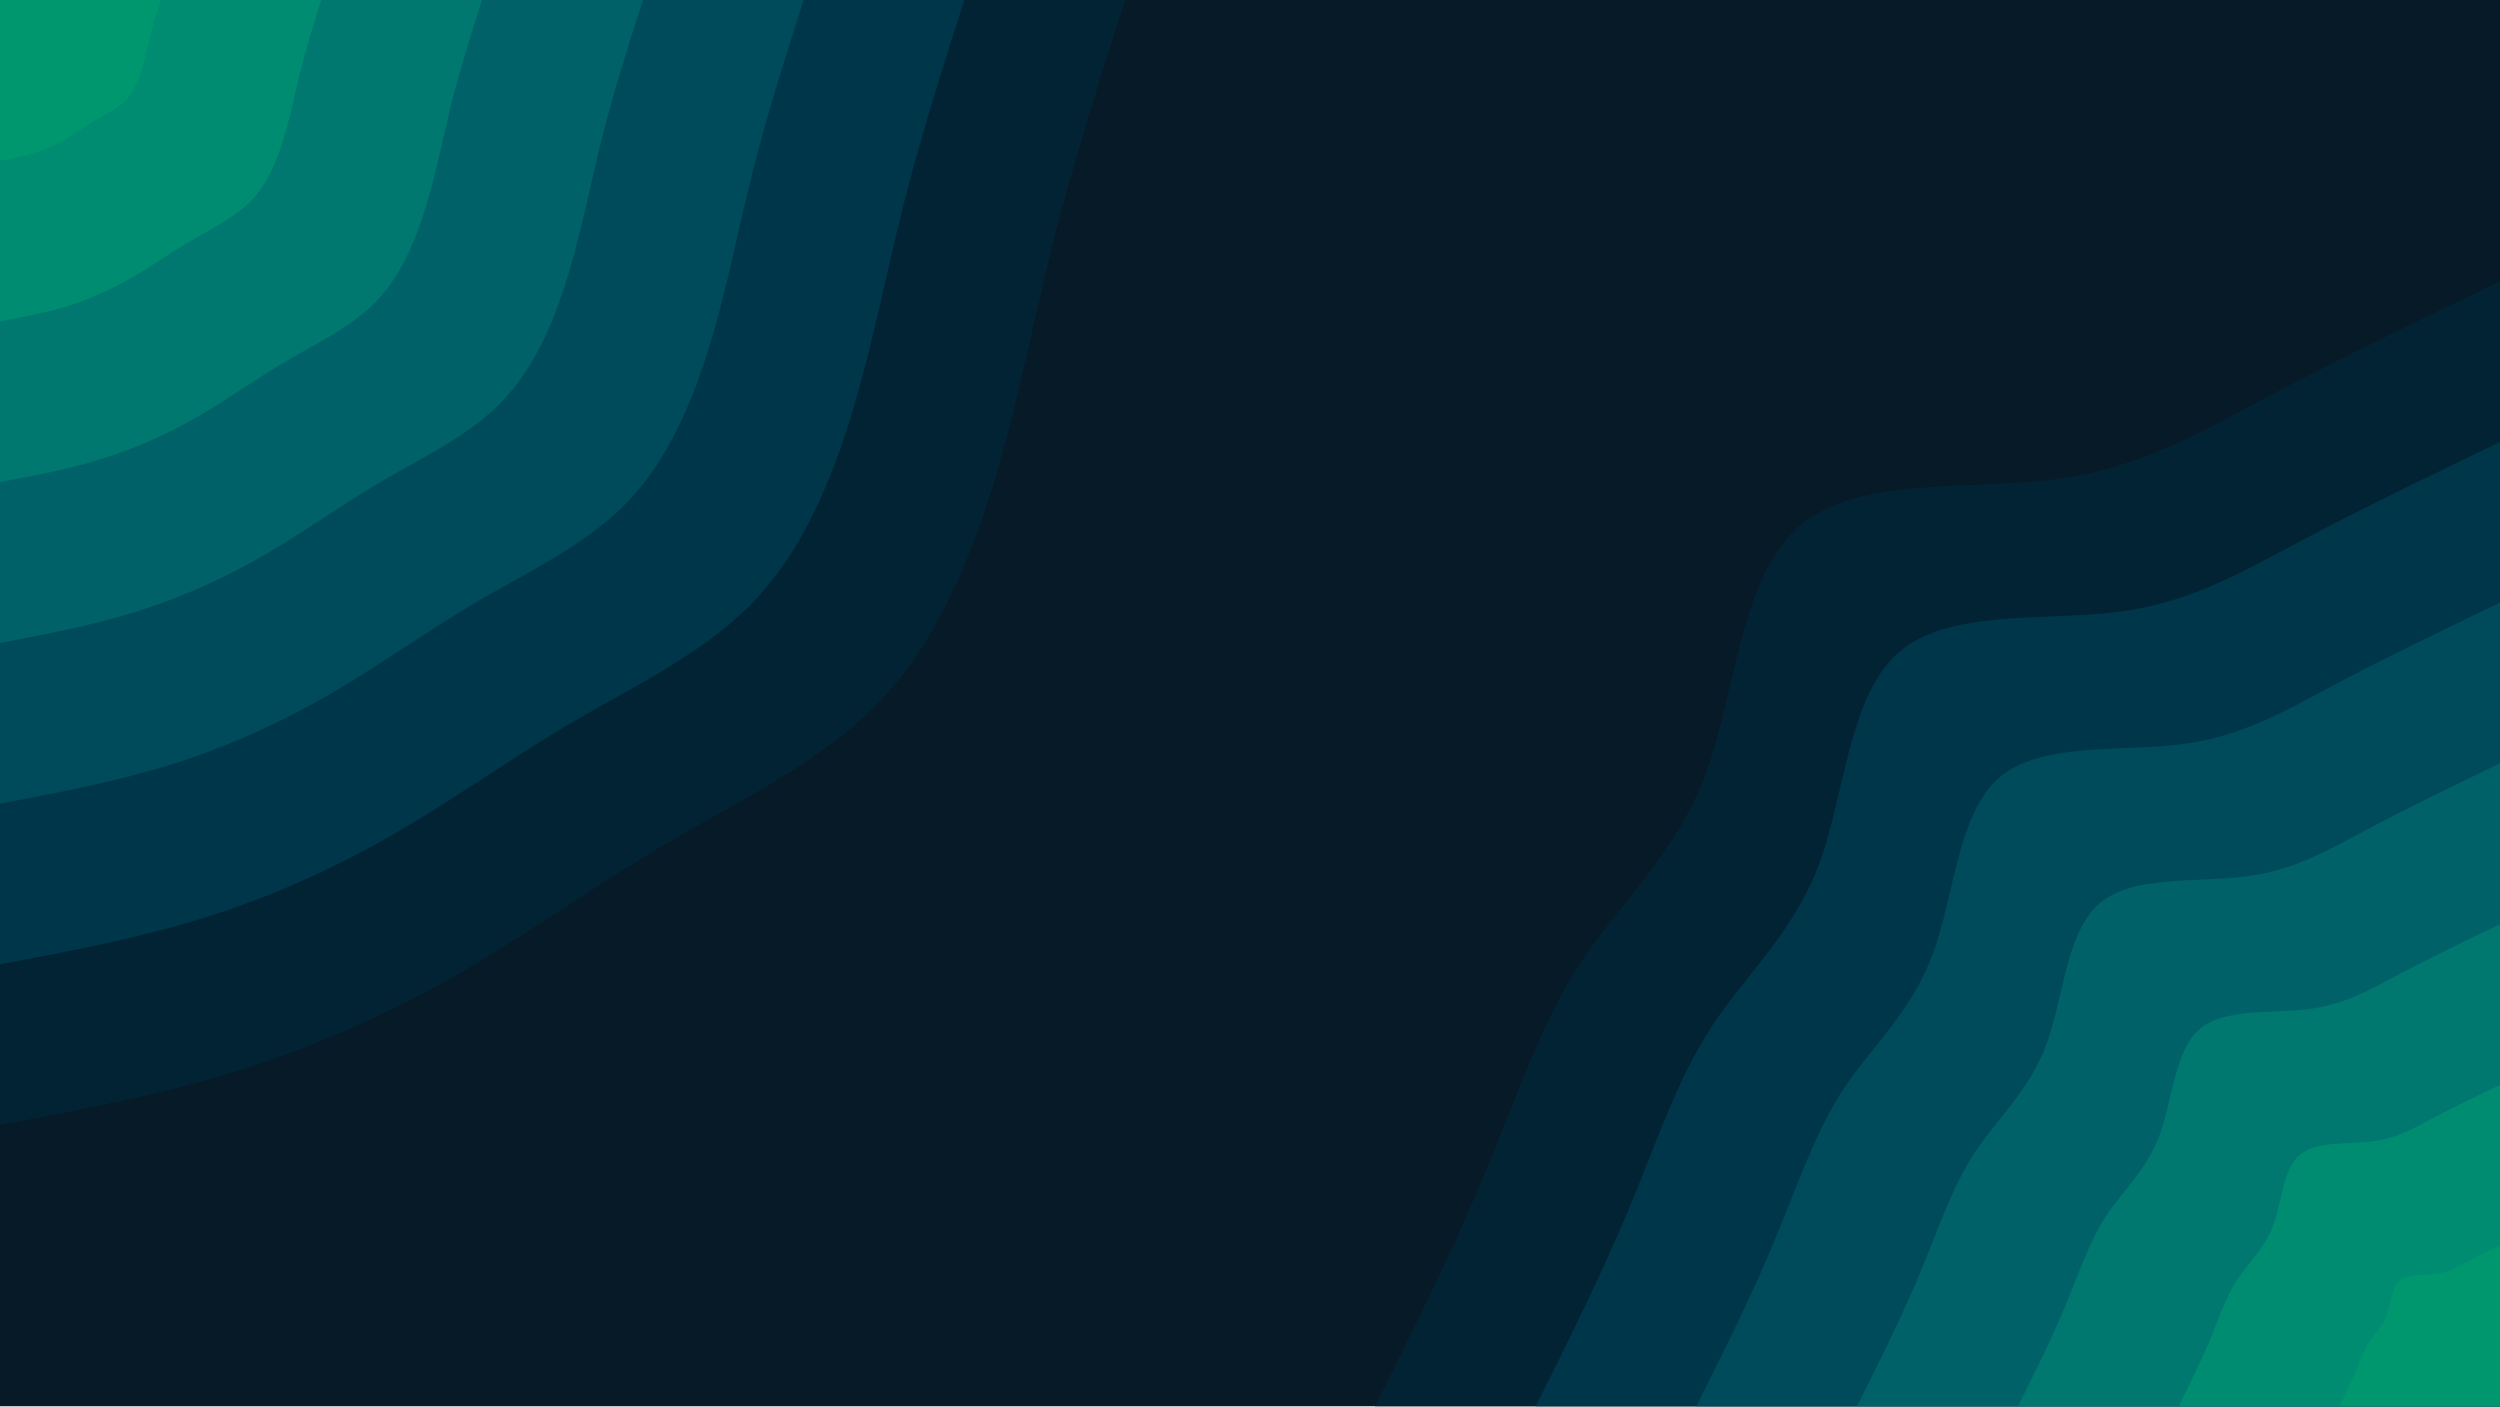
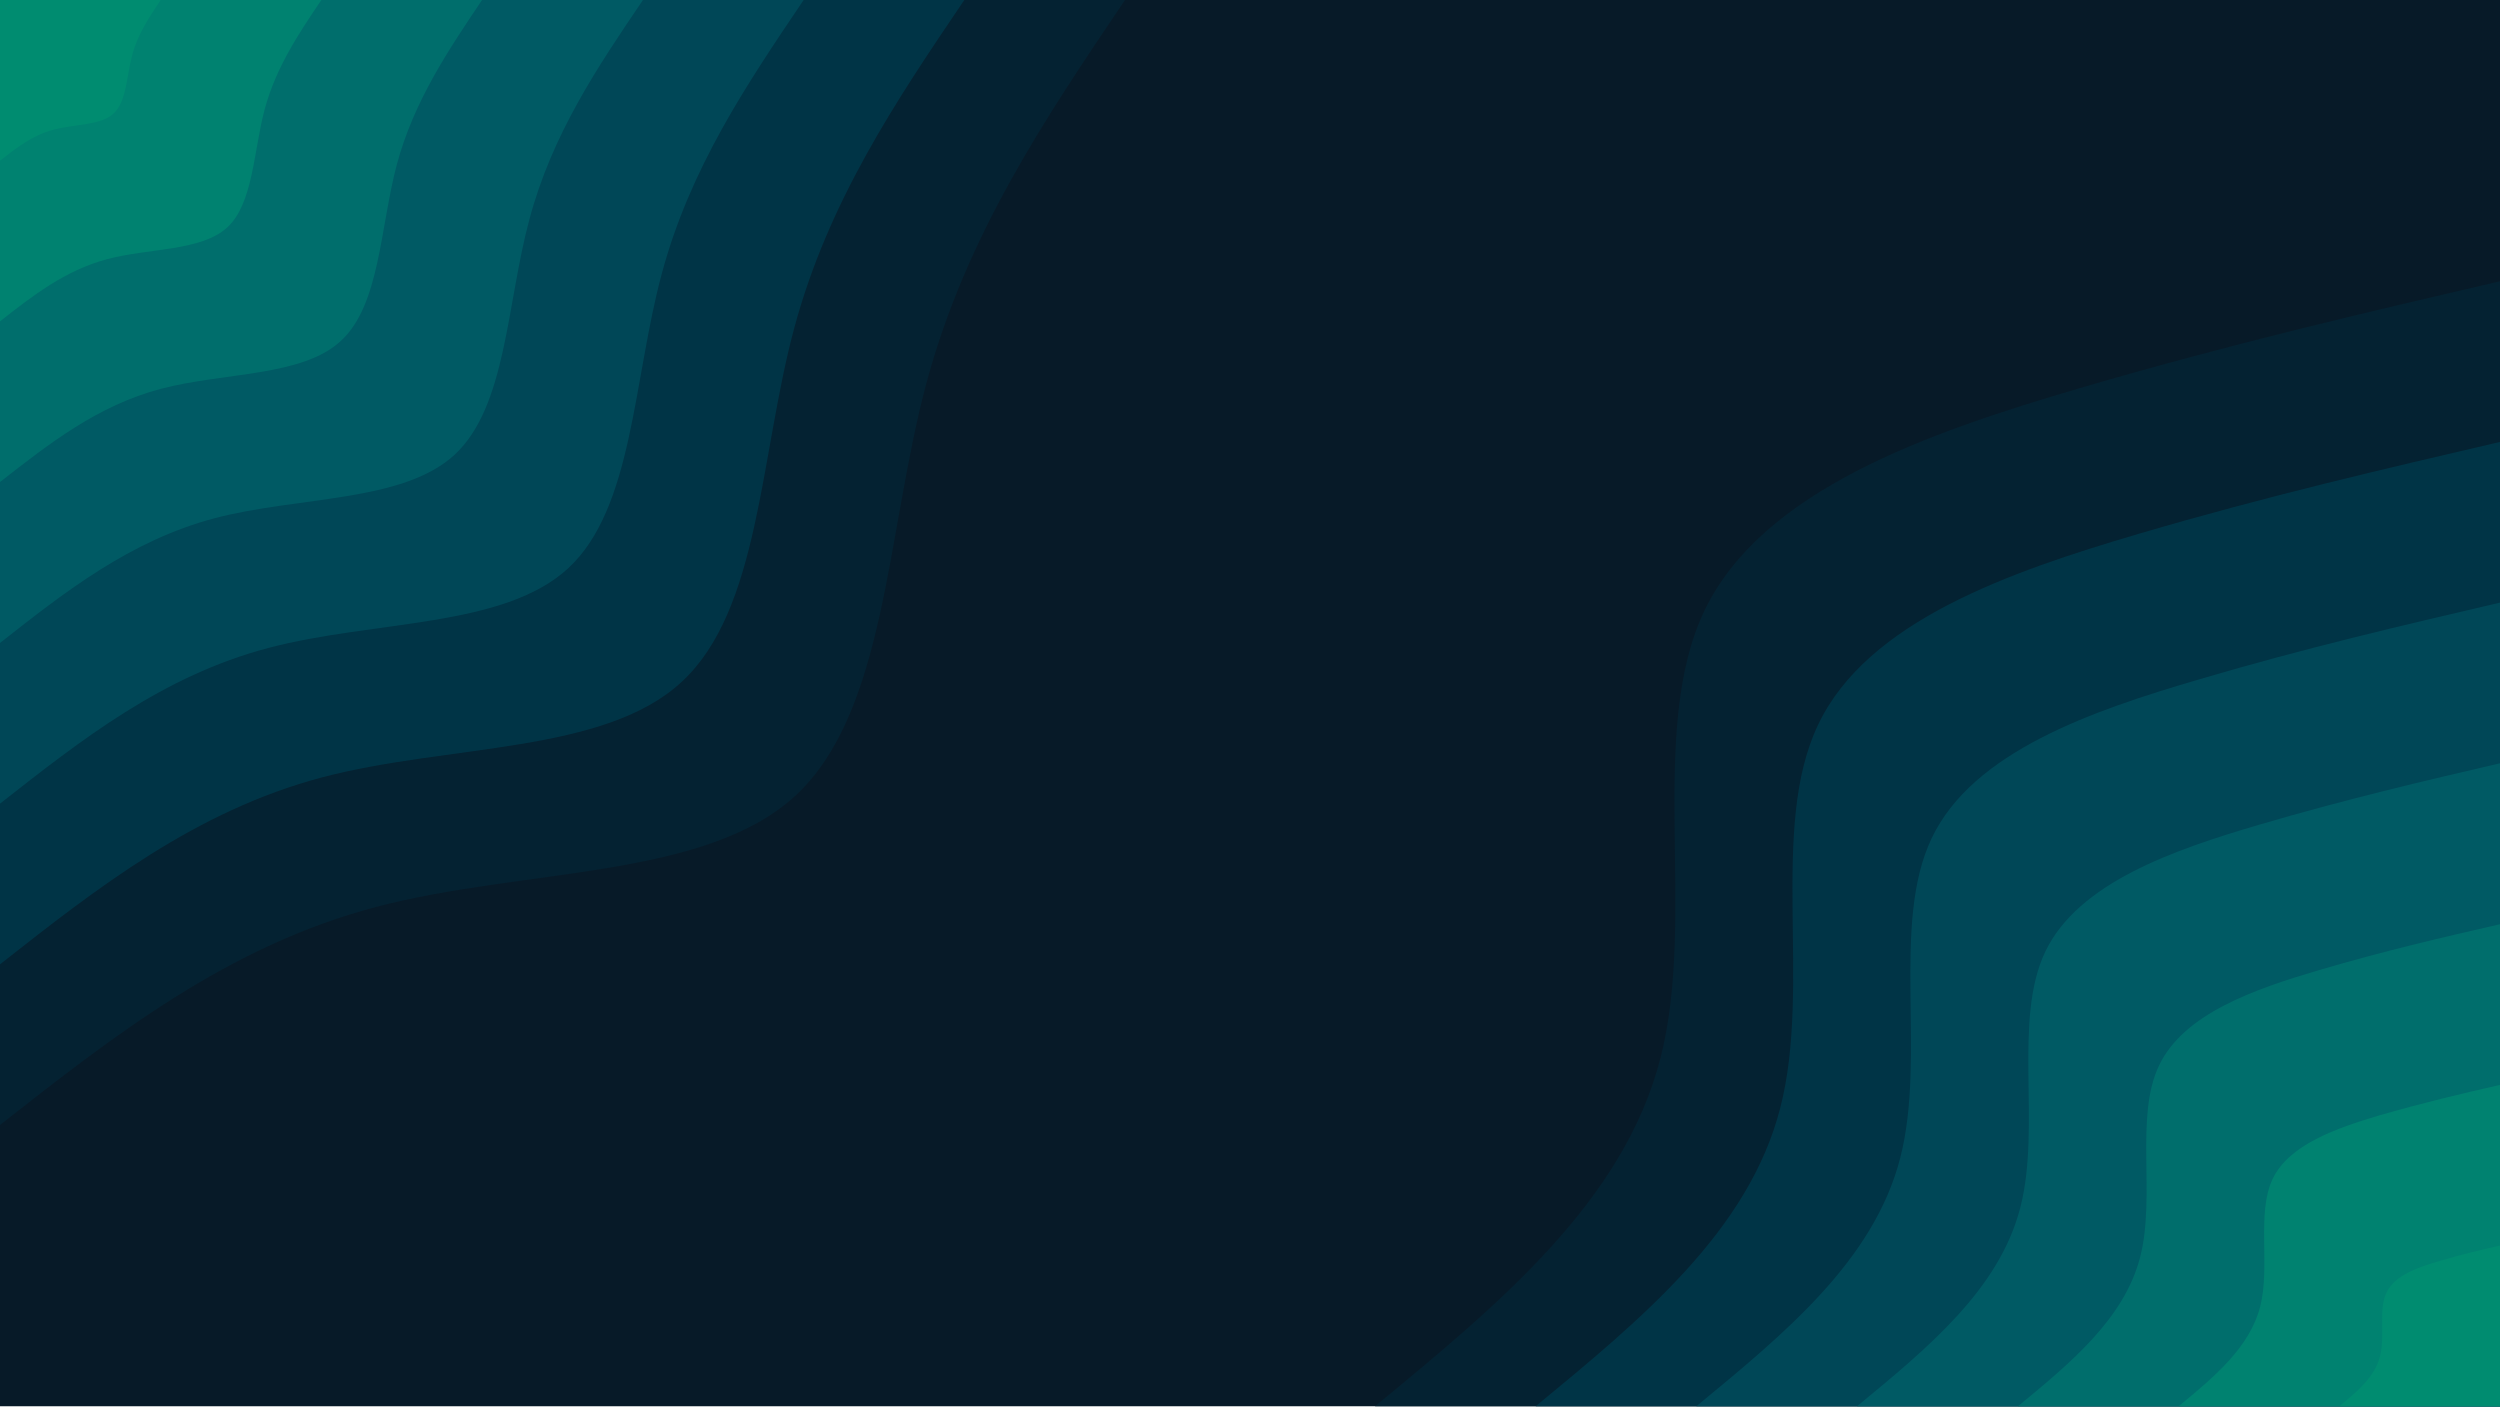
<svg xmlns="http://www.w3.org/2000/svg" id="visual" viewBox="0 0 960 540" width="960" height="540" version="1.1">
-   <rect x="0" y="0" width="960" height="540" fill="#071a28" />
+   <rect x="0" y="0" width="960" height="540" fill="#071A28" />
  <defs>
    <linearGradient id="grad1_0" x1="43.8%" y1="100%" x2="100%" y2="0%">
-       <stop offset="14.444%" stop-color="#00976e" stop-opacity="1" />
-       <stop offset="85.556%" stop-color="#00976e" stop-opacity="1" />
+       <stop offset="14.444%" stop-color="#008c70" stop-opacity="1" />
+       <stop offset="85.556%" stop-color="#008c70" stop-opacity="1" />
    </linearGradient>
  </defs>
  <defs>
    <linearGradient id="grad1_1" x1="43.8%" y1="100%" x2="100%" y2="0%">
-       <stop offset="14.444%" stop-color="#00976e" stop-opacity="1" />
-       <stop offset="85.556%" stop-color="#008270" stop-opacity="1" />
+       <stop offset="14.444%" stop-color="#008c70" stop-opacity="1" />
+       <stop offset="85.556%" stop-color="#00786f" stop-opacity="1" />
    </linearGradient>
  </defs>
  <defs>
    <linearGradient id="grad1_2" x1="43.8%" y1="100%" x2="100%" y2="0%">
-       <stop offset="14.444%" stop-color="#006c6d" stop-opacity="1" />
-       <stop offset="85.556%" stop-color="#008270" stop-opacity="1" />
+       <stop offset="14.444%" stop-color="#006469" stop-opacity="1" />
+       <stop offset="85.556%" stop-color="#00786f" stop-opacity="1" />
    </linearGradient>
  </defs>
  <defs>
    <linearGradient id="grad1_3" x1="43.8%" y1="100%" x2="100%" y2="0%">
-       <stop offset="14.444%" stop-color="#006c6d" stop-opacity="1" />
-       <stop offset="85.556%" stop-color="#005663" stop-opacity="1" />
+       <stop offset="14.444%" stop-color="#006469" stop-opacity="1" />
+       <stop offset="85.556%" stop-color="#00505e" stop-opacity="1" />
    </linearGradient>
  </defs>
  <defs>
    <linearGradient id="grad1_4" x1="43.8%" y1="100%" x2="100%" y2="0%">
-       <stop offset="14.444%" stop-color="#004153" stop-opacity="1" />
-       <stop offset="85.556%" stop-color="#005663" stop-opacity="1" />
+       <stop offset="14.444%" stop-color="#003d4f" stop-opacity="1" />
+       <stop offset="85.556%" stop-color="#00505e" stop-opacity="1" />
    </linearGradient>
  </defs>
  <defs>
    <linearGradient id="grad1_5" x1="43.8%" y1="100%" x2="100%" y2="0%">
-       <stop offset="14.444%" stop-color="#004153" stop-opacity="1" />
-       <stop offset="85.556%" stop-color="#002d3f" stop-opacity="1" />
+       <stop offset="14.444%" stop-color="#003d4f" stop-opacity="1" />
+       <stop offset="85.556%" stop-color="#002b3c" stop-opacity="1" />
    </linearGradient>
  </defs>
  <defs>
    <linearGradient id="grad1_6" x1="43.8%" y1="100%" x2="100%" y2="0%">
      <stop offset="14.444%" stop-color="#071a28" stop-opacity="1" />
-       <stop offset="85.556%" stop-color="#002d3f" stop-opacity="1" />
+       <stop offset="85.556%" stop-color="#002b3c" stop-opacity="1" />
    </linearGradient>
  </defs>
  <defs>
    <linearGradient id="grad2_0" x1="0%" y1="100%" x2="56.3%" y2="0%">
-       <stop offset="14.444%" stop-color="#00976e" stop-opacity="1" />
-       <stop offset="85.556%" stop-color="#00976e" stop-opacity="1" />
+       <stop offset="14.444%" stop-color="#008c70" stop-opacity="1" />
+       <stop offset="85.556%" stop-color="#008c70" stop-opacity="1" />
    </linearGradient>
  </defs>
  <defs>
    <linearGradient id="grad2_1" x1="0%" y1="100%" x2="56.3%" y2="0%">
-       <stop offset="14.444%" stop-color="#008270" stop-opacity="1" />
-       <stop offset="85.556%" stop-color="#00976e" stop-opacity="1" />
+       <stop offset="14.444%" stop-color="#00786f" stop-opacity="1" />
+       <stop offset="85.556%" stop-color="#008c70" stop-opacity="1" />
    </linearGradient>
  </defs>
  <defs>
    <linearGradient id="grad2_2" x1="0%" y1="100%" x2="56.3%" y2="0%">
-       <stop offset="14.444%" stop-color="#008270" stop-opacity="1" />
-       <stop offset="85.556%" stop-color="#006c6d" stop-opacity="1" />
+       <stop offset="14.444%" stop-color="#00786f" stop-opacity="1" />
+       <stop offset="85.556%" stop-color="#006469" stop-opacity="1" />
    </linearGradient>
  </defs>
  <defs>
    <linearGradient id="grad2_3" x1="0%" y1="100%" x2="56.3%" y2="0%">
-       <stop offset="14.444%" stop-color="#005663" stop-opacity="1" />
-       <stop offset="85.556%" stop-color="#006c6d" stop-opacity="1" />
+       <stop offset="14.444%" stop-color="#00505e" stop-opacity="1" />
+       <stop offset="85.556%" stop-color="#006469" stop-opacity="1" />
    </linearGradient>
  </defs>
  <defs>
    <linearGradient id="grad2_4" x1="0%" y1="100%" x2="56.3%" y2="0%">
-       <stop offset="14.444%" stop-color="#005663" stop-opacity="1" />
-       <stop offset="85.556%" stop-color="#004153" stop-opacity="1" />
+       <stop offset="14.444%" stop-color="#00505e" stop-opacity="1" />
+       <stop offset="85.556%" stop-color="#003d4f" stop-opacity="1" />
    </linearGradient>
  </defs>
  <defs>
    <linearGradient id="grad2_5" x1="0%" y1="100%" x2="56.3%" y2="0%">
-       <stop offset="14.444%" stop-color="#002d3f" stop-opacity="1" />
-       <stop offset="85.556%" stop-color="#004153" stop-opacity="1" />
+       <stop offset="14.444%" stop-color="#002b3c" stop-opacity="1" />
+       <stop offset="85.556%" stop-color="#003d4f" stop-opacity="1" />
    </linearGradient>
  </defs>
  <defs>
    <linearGradient id="grad2_6" x1="0%" y1="100%" x2="56.3%" y2="0%">
-       <stop offset="14.444%" stop-color="#002d3f" stop-opacity="1" />
+       <stop offset="14.444%" stop-color="#002b3c" stop-opacity="1" />
      <stop offset="85.556%" stop-color="#071a28" stop-opacity="1" />
    </linearGradient>
  </defs>
  <g transform="translate(960, 540)">
-     <path d="M-432 0C-417.1 -29.9 -402.1 -59.8 -390 -89C-377.8 -118.2 -368.5 -146.6 -353.2 -170.1C-337.8 -193.5 -316.5 -211.9 -304.9 -243.2C-293.4 -274.4 -291.6 -318.4 -269.3 -337.8C-247.1 -357.1 -204.3 -351.7 -171.4 -355.9C-138.5 -360 -115.5 -373.7 -88.6 -388C-61.6 -402.3 -30.8 -417.1 0 -432L0 0Z" fill="#022334" />
-     <path d="M-370.3 0C-357.5 -25.6 -344.7 -51.3 -334.3 -76.3C-323.9 -101.3 -315.9 -125.7 -302.7 -145.8C-289.6 -165.9 -271.3 -181.7 -261.4 -208.4C-251.5 -235.2 -250 -272.9 -230.9 -289.5C-211.8 -306.1 -175.1 -301.5 -146.9 -305C-118.7 -308.6 -99 -320.4 -75.9 -332.6C-52.8 -344.8 -26.4 -357.6 0 -370.3L0 0Z" fill="#003649" />
-     <path d="M-308.6 0C-297.9 -21.4 -287.2 -42.7 -278.6 -63.6C-269.9 -84.4 -263.2 -104.7 -252.3 -121.5C-241.3 -138.2 -226 -151.4 -217.8 -173.7C-209.5 -196 -208.3 -227.4 -192.4 -241.3C-176.5 -255.1 -145.9 -251.2 -122.4 -254.2C-98.9 -257.2 -82.5 -267 -63.3 -277.2C-44 -287.4 -22 -298 0 -308.6L0 0Z" fill="#004b5b" />
-     <path d="M-246.9 0C-238.3 -17.1 -229.8 -34.2 -222.8 -50.9C-215.9 -67.5 -210.6 -83.8 -201.8 -97.2C-193.1 -110.6 -180.8 -121.1 -174.2 -138.9C-167.6 -156.8 -166.6 -182 -153.9 -193C-141.2 -204 -116.7 -201 -97.9 -203.4C-79.1 -205.7 -66 -213.6 -50.6 -221.7C-35.2 -229.9 -17.6 -238.4 0 -246.9L0 0Z" fill="#006168" />
-     <path d="M-185.1 0C-178.7 -12.8 -172.3 -25.6 -167.1 -38.1C-161.9 -50.7 -157.9 -62.8 -151.4 -72.9C-144.8 -82.9 -135.6 -90.8 -130.7 -104.2C-125.7 -117.6 -125 -136.5 -115.4 -144.8C-105.9 -153 -87.6 -150.7 -73.5 -152.5C-59.4 -154.3 -49.5 -160.2 -38 -166.3C-26.4 -172.4 -13.2 -178.8 0 -185.1L0 0Z" fill="#00776f" />
-     <path d="M-123.4 0C-119.2 -8.5 -114.9 -17.1 -111.4 -25.4C-108 -33.8 -105.3 -41.9 -100.9 -48.6C-96.5 -55.3 -90.4 -60.6 -87.1 -69.5C-83.8 -78.4 -83.3 -91 -77 -96.5C-70.6 -102 -58.4 -100.5 -49 -101.7C-39.6 -102.9 -33 -106.8 -25.3 -110.9C-17.6 -114.9 -8.8 -119.2 0 -123.4L0 0Z" fill="#008c70" />
-     <path d="M-61.7 0C-59.6 -4.3 -57.4 -8.5 -55.7 -12.7C-54 -16.9 -52.6 -20.9 -50.5 -24.3C-48.3 -27.6 -45.2 -30.3 -43.6 -34.7C-41.9 -39.2 -41.7 -45.5 -38.5 -48.3C-35.3 -51 -29.2 -50.2 -24.5 -50.8C-19.8 -51.4 -16.5 -53.4 -12.7 -55.4C-8.8 -57.5 -4.4 -59.6 0 -61.7L0 0Z" fill="#00976e" />
+     <path d="M-432 0C-384.3 -39.3 -336.6 -78.6 -322.4 -133.6C-308.3 -188.5 -327.6 -259.2 -305.5 -305.5C-283.3 -351.8 -219.7 -373.8 -161.9 -390.8C-104 -407.8 -52 -419.9 0 -432L0 0Z" fill="#042232" />
+     <path d="M-370.3 0C-329.4 -33.7 -288.5 -67.4 -276.4 -114.5C-264.2 -161.6 -280.8 -222.1 -261.8 -261.8C-242.9 -301.5 -188.3 -320.4 -138.8 -335C-89.2 -349.6 -44.6 -359.9 0 -370.3L0 0Z" fill="#003446" />
+     <path d="M-308.6 0C-274.5 -28.1 -240.4 -56.1 -230.3 -95.4C-220.2 -134.7 -234 -185.1 -218.2 -218.2C-202.4 -251.3 -156.9 -267 -115.6 -279.1C-74.3 -291.3 -37.2 -299.9 0 -308.6L0 0Z" fill="#004757" />
+     <path d="M-246.9 0C-219.6 -22.5 -192.3 -44.9 -184.2 -76.3C-176.1 -107.7 -187.2 -148.1 -174.6 -174.6C-161.9 -201 -125.5 -213.6 -92.5 -223.3C-59.5 -233 -29.7 -240 0 -246.9L0 0Z" fill="#005a64" />
+     <path d="M-185.1 0C-164.7 -16.8 -144.3 -33.7 -138.2 -57.2C-132.1 -80.8 -140.4 -111.1 -130.9 -130.9C-121.4 -150.8 -94.2 -160.2 -69.4 -167.5C-44.6 -174.8 -22.3 -180 0 -185.1L0 0Z" fill="#006e6c" />
+     <path d="M-123.4 0C-109.8 -11.2 -96.2 -22.5 -92.1 -38.2C-88.1 -53.9 -93.6 -74 -87.3 -87.3C-81 -100.5 -62.8 -106.8 -46.3 -111.7C-29.7 -116.5 -14.9 -120 0 -123.4L0 0Z" fill="#008270" />
+     <path d="M-61.7 0C-54.9 -5.6 -48.1 -11.2 -46.1 -19.1C-44 -26.9 -46.8 -37 -43.6 -43.6C-40.5 -50.3 -31.4 -53.4 -23.1 -55.8C-14.9 -58.3 -7.4 -60 0 -61.7L0 0Z" fill="#008c70" />
  </g>
  <g transform="translate(0, 0)">
-     <path d="M432 0C422.2 30.9 412.3 61.8 404.6 92.3C396.9 122.9 391.3 153.1 382 184C372.7 214.8 359.7 246.3 337.8 269.3C315.8 292.3 285 306.8 257.5 322.9C230 339 205.7 356.6 179.2 372.1C152.7 387.6 123.9 400.8 93.7 410.4C63.4 420.1 31.7 426 0 432L0 0Z" fill="#022334" />
-     <path d="M370.3 0C361.8 26.5 353.4 53 346.8 79.2C340.2 105.3 335.4 131.2 327.4 157.7C319.5 184.1 308.3 211.2 289.5 230.9C270.7 250.6 244.3 263 220.7 276.8C197.1 290.5 176.3 305.7 153.6 318.9C130.9 332.2 106.2 343.6 80.3 351.8C54.4 360.1 27.2 365.2 0 370.3L0 0Z" fill="#003649" />
-     <path d="M308.6 0C301.5 22.1 294.5 44.1 289 66C283.5 87.8 279.5 109.4 272.9 131.4C266.2 153.4 256.9 176 241.3 192.4C225.6 208.8 203.6 219.2 183.9 230.6C164.3 242.1 146.9 254.7 128 265.8C109.1 276.8 88.5 286.3 66.9 293.2C45.3 300 22.7 304.3 0 308.6L0 0Z" fill="#004b5b" />
-     <path d="M246.9 0C241.2 17.7 235.6 35.3 231.2 52.8C226.8 70.2 223.6 87.5 218.3 105.1C213 122.8 205.5 140.8 193 153.9C180.5 167.1 162.9 175.3 147.1 184.5C131.4 193.7 117.5 203.8 102.4 212.6C87.2 221.5 70.8 229 53.5 234.5C36.3 240 18.1 243.4 0 246.9L0 0Z" fill="#006168" />
-     <path d="M185.1 0C180.9 13.2 176.7 26.5 173.4 39.6C170.1 52.7 167.7 65.6 163.7 78.8C159.7 92.1 154.1 105.6 144.8 115.4C135.4 125.3 122.2 131.5 110.4 138.4C98.6 145.3 88.2 152.8 76.8 159.5C65.4 166.1 53.1 171.8 40.1 175.9C27.2 180 13.6 182.6 0 185.1L0 0Z" fill="#00776f" />
-     <path d="M123.4 0C120.6 8.8 117.8 17.7 115.6 26.4C113.4 35.1 111.8 43.7 109.1 52.6C106.5 61.4 102.8 70.4 96.5 77C90.2 83.5 81.4 87.7 73.6 92.3C65.7 96.8 58.8 101.9 51.2 106.3C43.6 110.7 35.4 114.5 26.8 117.3C18.1 120 9.1 121.7 0 123.4L0 0Z" fill="#008c70" />
-     <path d="M61.7 0C60.3 4.4 58.9 8.8 57.8 13.2C56.7 17.6 55.9 21.9 54.6 26.3C53.2 30.7 51.4 35.2 48.3 38.5C45.1 41.8 40.7 43.8 36.8 46.1C32.9 48.4 29.4 50.9 25.6 53.2C21.8 55.4 17.7 57.3 13.4 58.6C9.1 60 4.5 60.9 0 61.7L0 0Z" fill="#00976e" />
+     <path d="M432 0C401.5 45.2 371 90.3 355.7 147.3C340.4 204.4 340.3 273.2 305.5 305.5C270.6 337.7 201 333.3 144.3 348.3C87.6 363.3 43.8 397.6 0 432L0 0Z" fill="#042232" />
+     <path d="M370.3 0C344.1 38.7 318 77.4 304.9 126.3C291.8 175.2 291.7 234.2 261.8 261.8C232 289.5 172.3 285.7 123.7 298.5C75.1 311.4 37.5 340.8 0 370.3L0 0Z" fill="#003446" />
+     <path d="M308.6 0C286.8 32.3 265 64.5 254.1 105.2C243.1 146 243.1 195.2 218.2 218.2C193.3 241.2 143.6 238.1 103.1 248.8C62.5 259.5 31.3 284 0 308.6L0 0Z" fill="#004757" />
+     <path d="M246.9 0C229.4 25.8 212 51.6 203.3 84.2C194.5 116.8 194.5 156.1 174.6 174.6C154.6 193 114.8 190.5 82.4 199C50 207.6 25 227.2 0 246.9L0 0Z" fill="#005a64" />
+     <path d="M185.1 0C172.1 19.4 159 38.7 152.4 63.1C145.9 87.6 145.9 117.1 130.9 130.9C116 144.7 86.1 142.9 61.8 149.3C37.5 155.7 18.8 170.4 0 185.1L0 0Z" fill="#006e6c" />
+     <path d="M123.4 0C114.7 12.9 106 25.8 101.6 42.1C97.3 58.4 97.2 78.1 87.3 87.3C77.3 96.5 57.4 95.2 41.2 99.5C25 103.8 12.5 113.6 0 123.4L0 0Z" fill="#008270" />
+     <path d="M61.7 0C57.4 6.5 53 12.9 50.8 21C48.6 29.2 48.6 39 43.6 43.6C38.7 48.2 28.7 47.6 20.6 49.8C12.5 51.9 6.3 56.8 0 61.7L0 0Z" fill="#008c70" />
  </g>
</svg>
